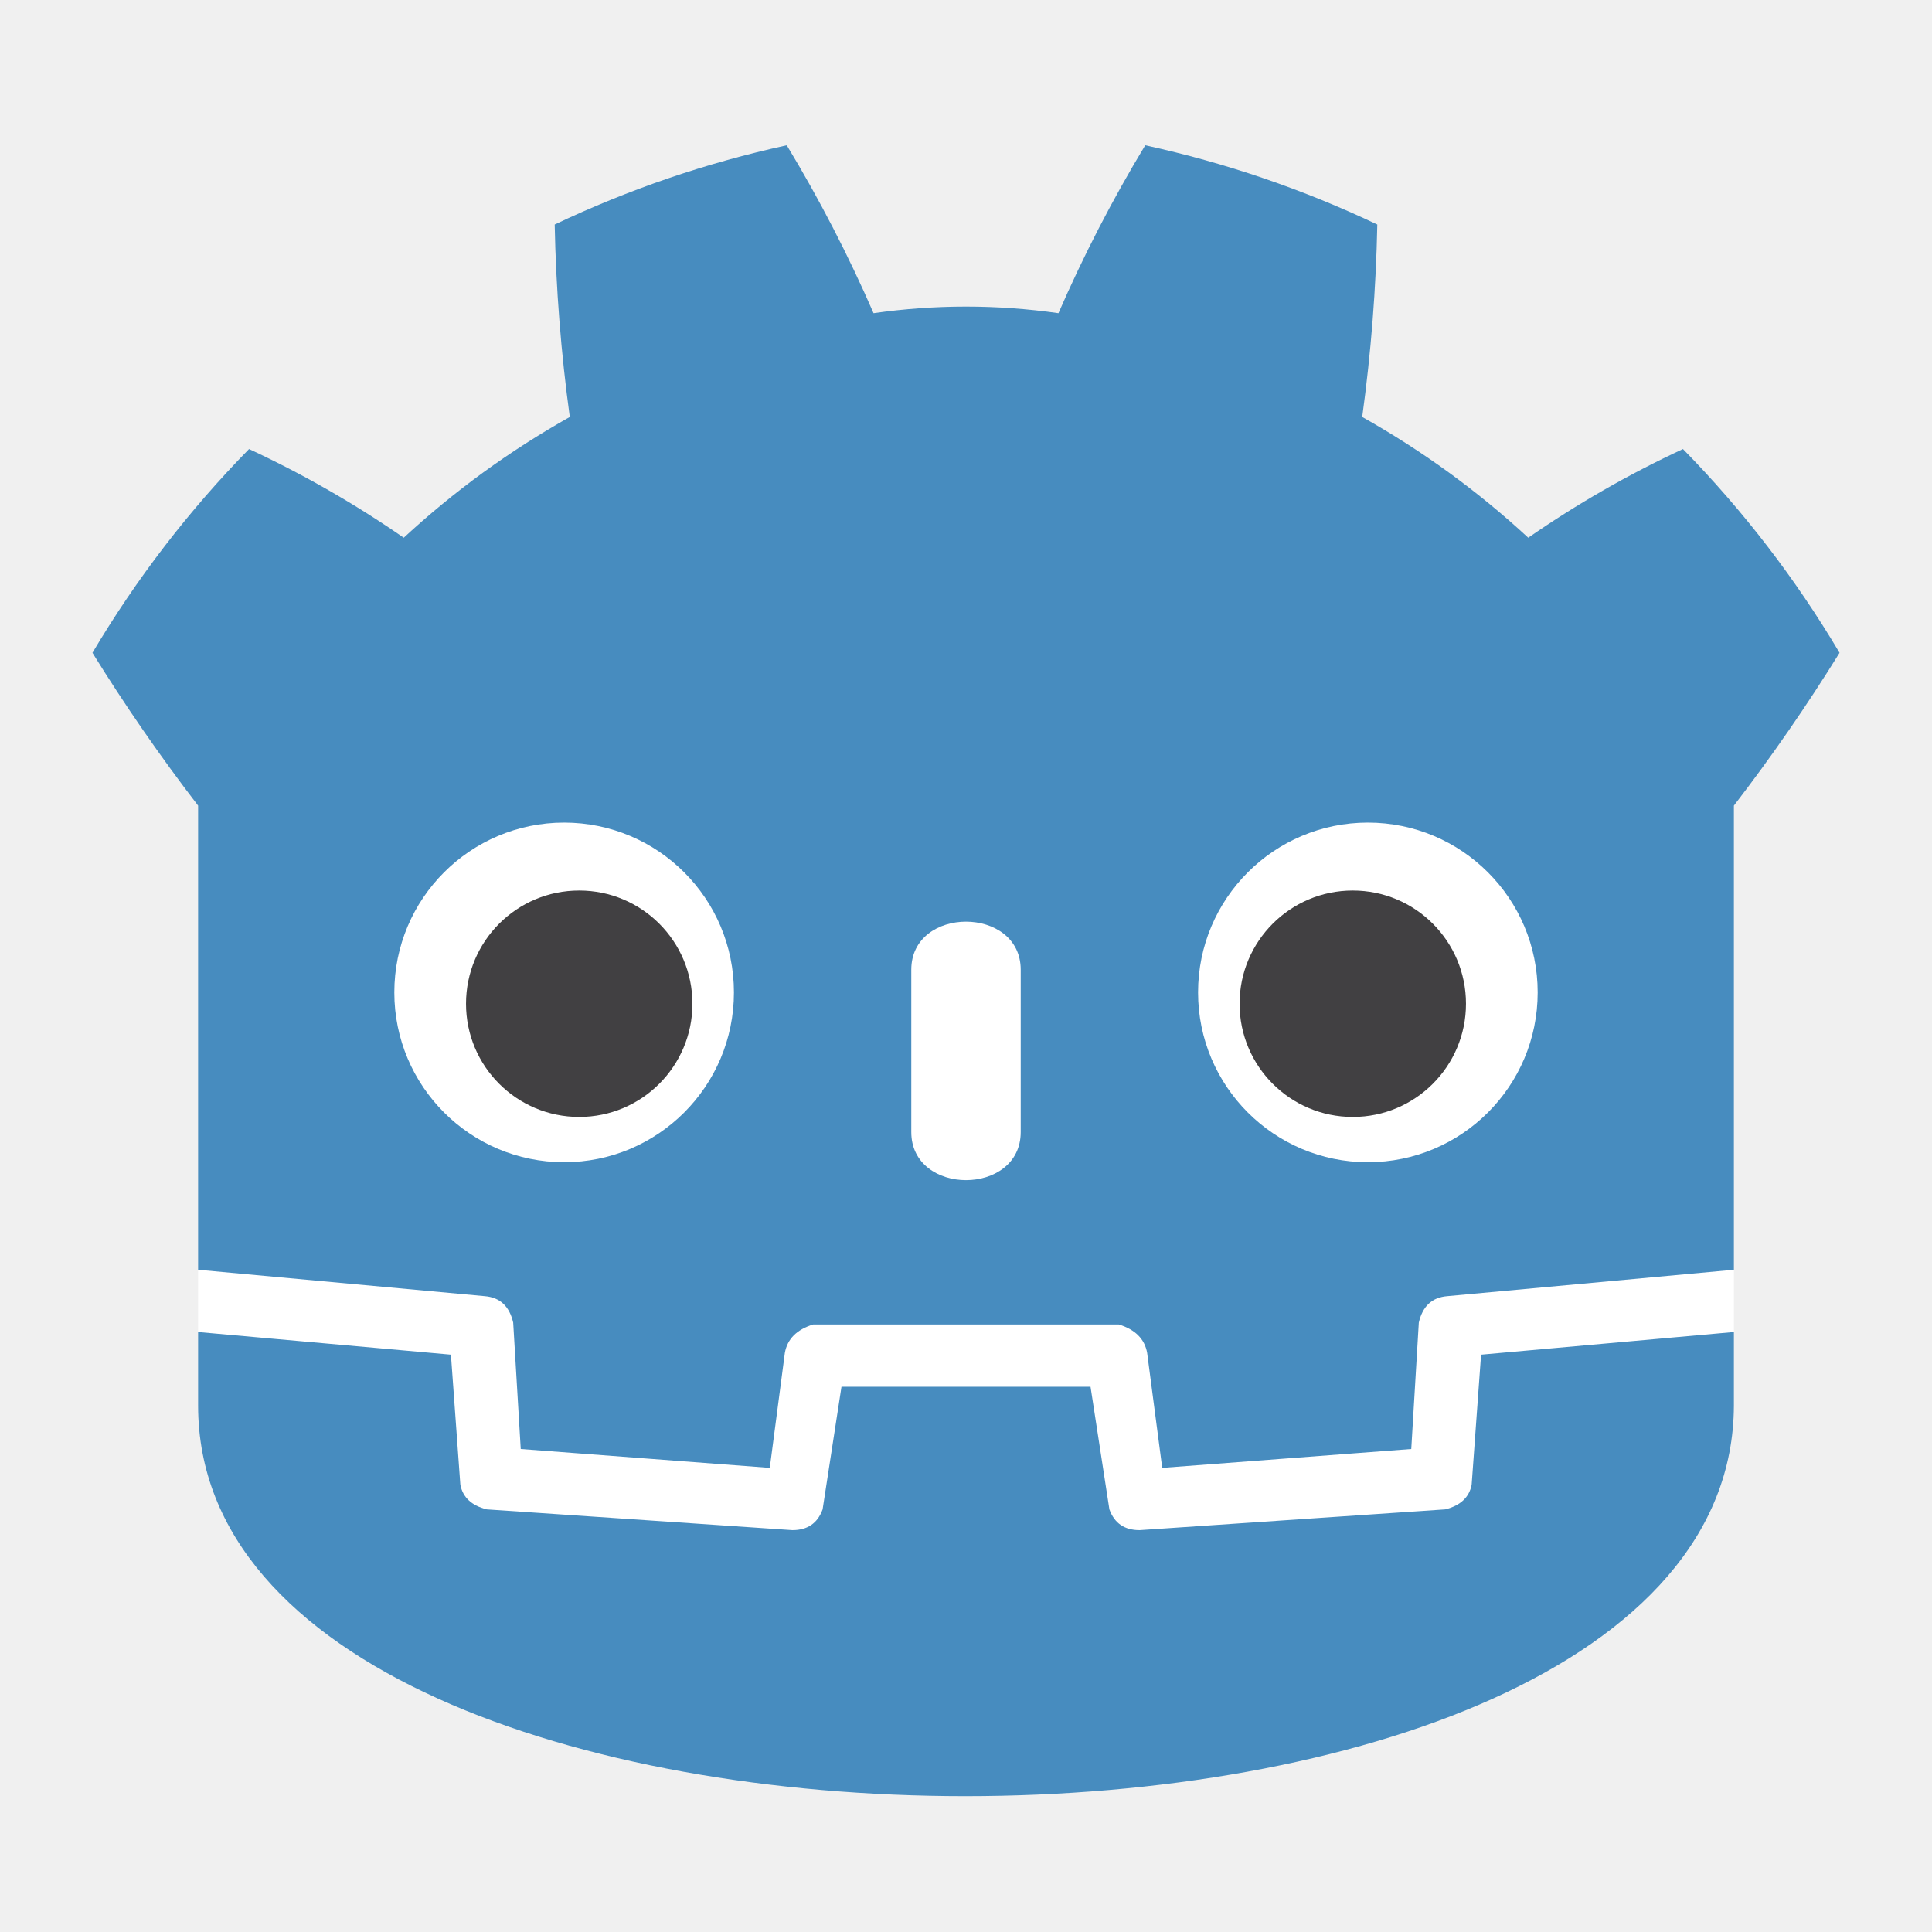
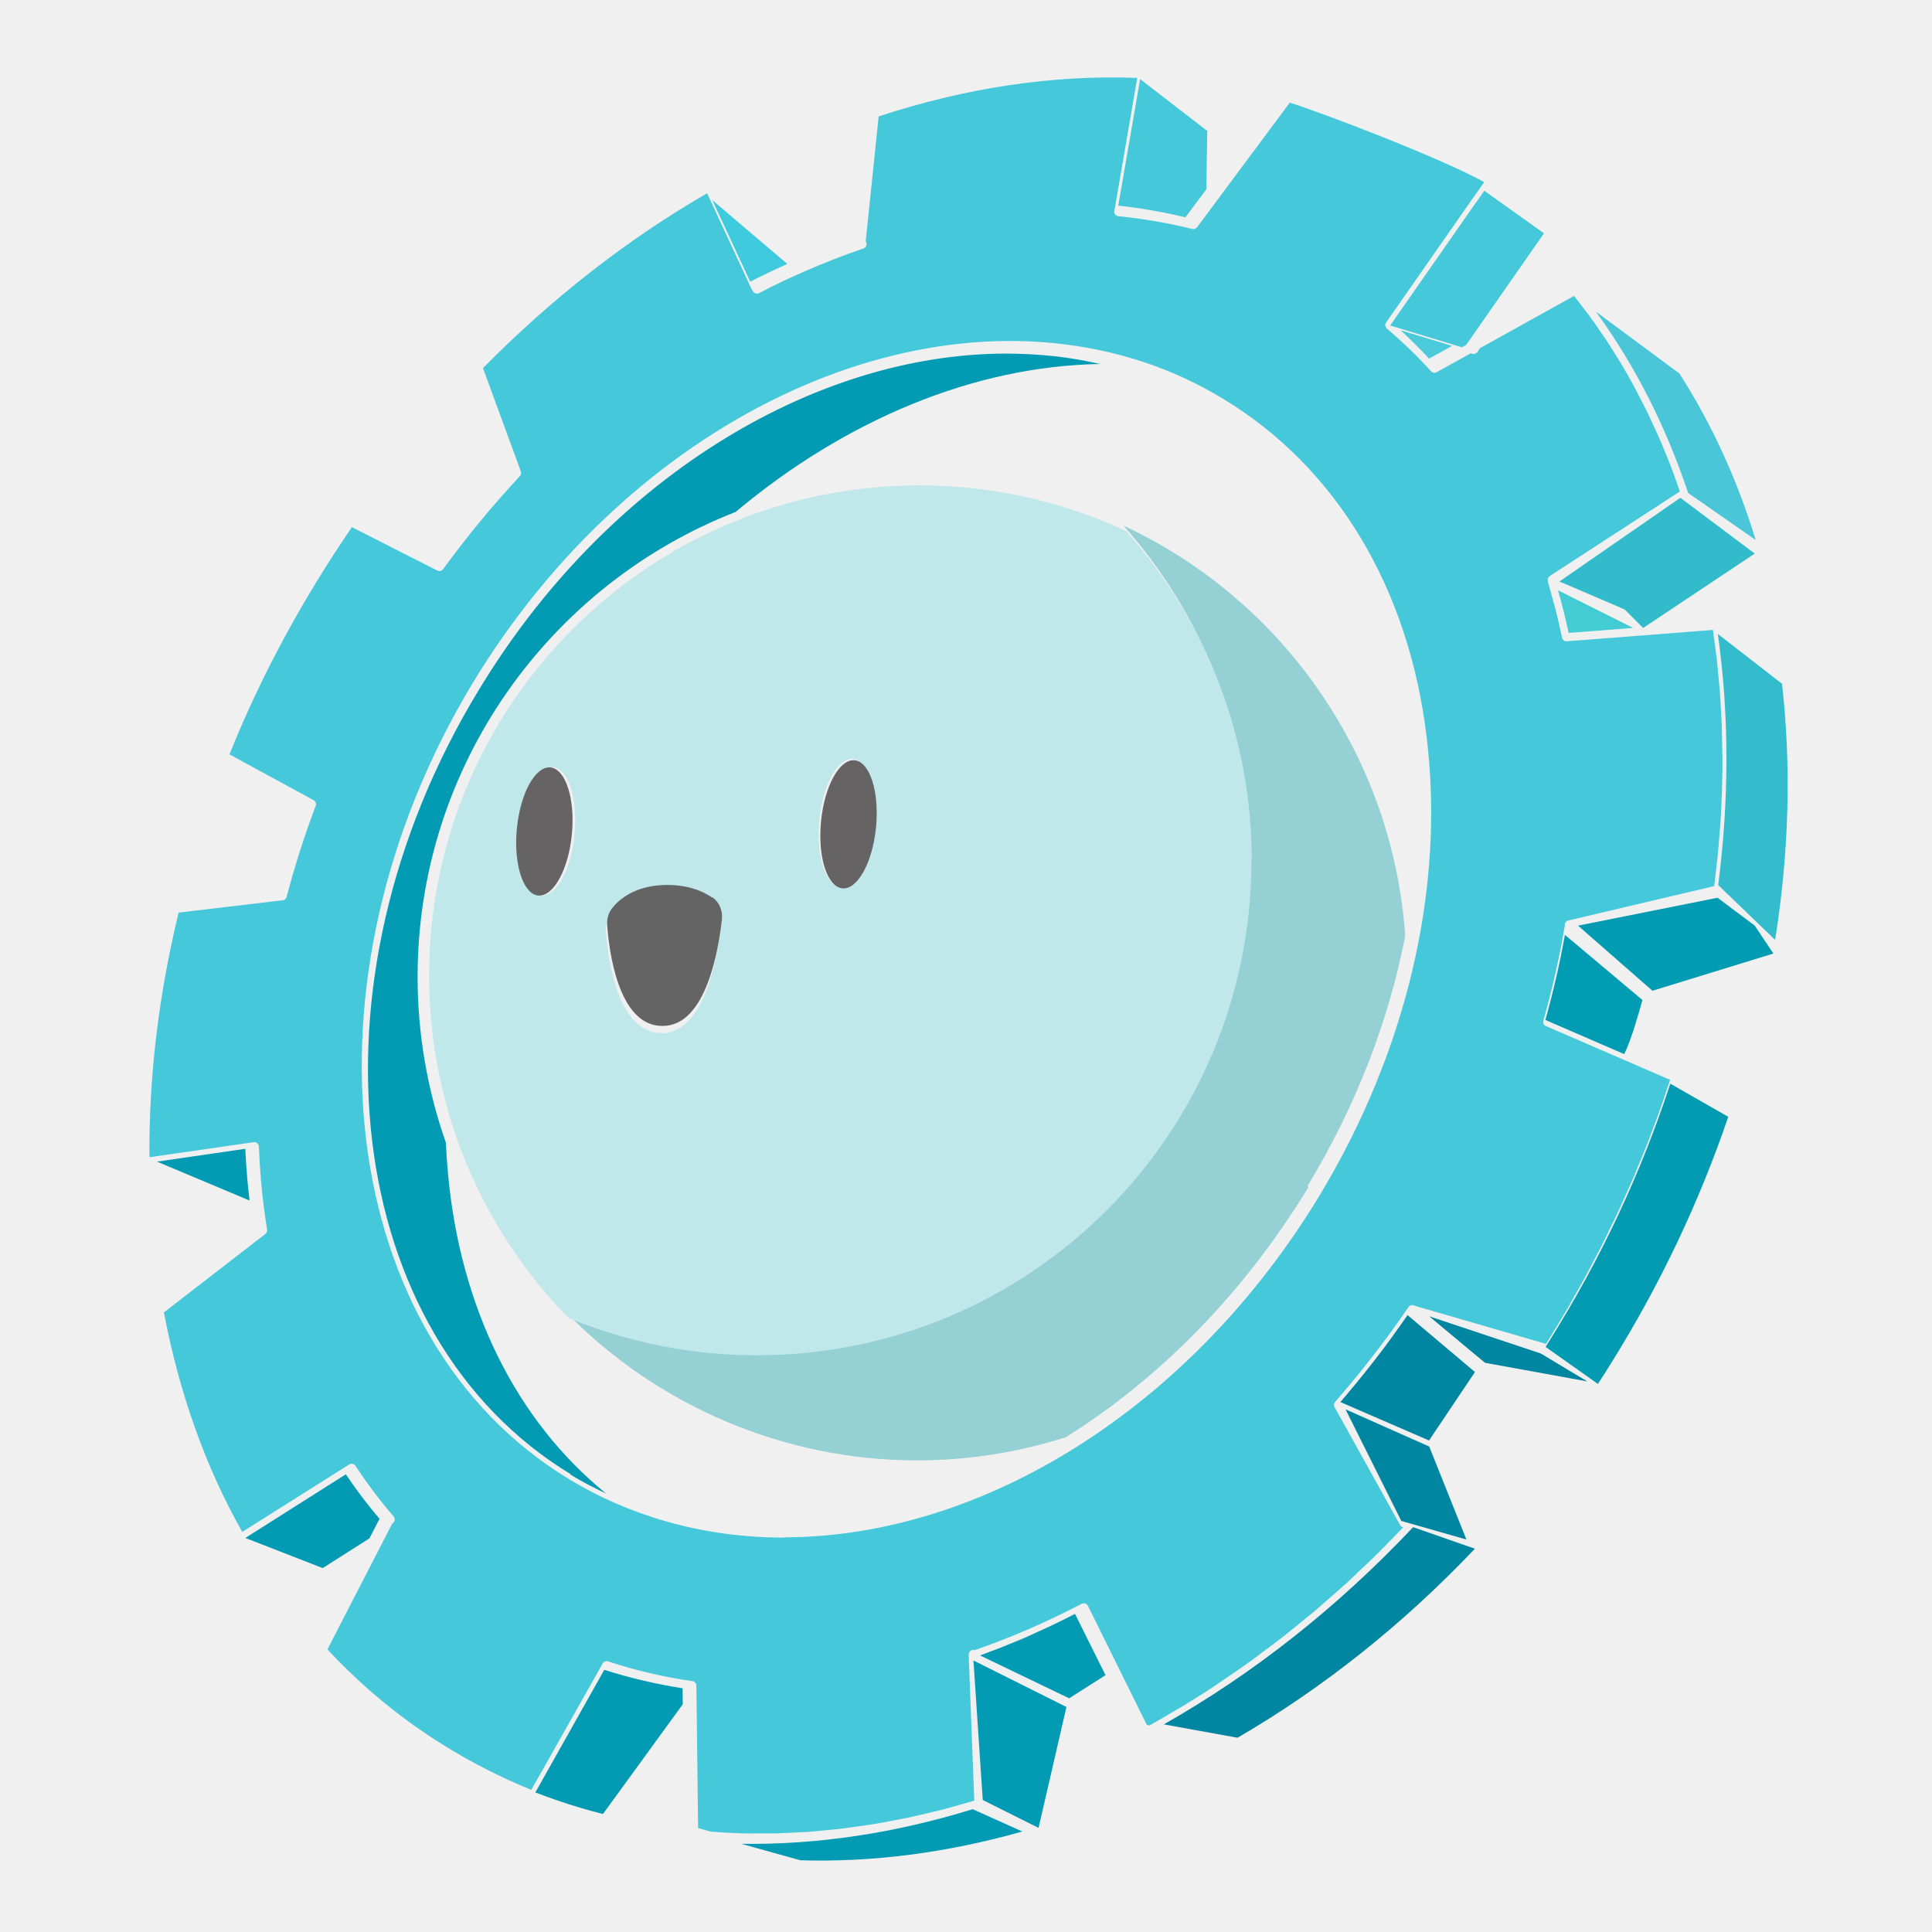
- <svg xmlns="http://www.w3.org/2000/svg" width="1024" height="1024">
-   <g fill="#fff">
-     <path d="M105 673v33q407 354 814 0v-33z" />
-     <path fill="#478cbf" d="m105 673 152 14q12 1 15 14l4 67 132 10 8-61q2-11 15-15h162q13 4 15 15l8 61 132-10 4-67q3-13 15-14l152-14V427q30-39 56-81-35-59-83-108-43 20-82 47-40-37-88-64 7-51 8-102-59-28-123-42-26 43-46 89-49-7-98 0-20-46-46-89-64 14-123 42 1 51 8 102-48 27-88 64-39-27-82-47-48 49-83 108 26 42 56 81zm0 33v39c0 276 813 276 814 0v-39l-134 12-5 69q-2 10-14 13l-162 11q-12 0-16-11l-10-65H446l-10 65q-4 11-16 11l-162-11q-12-3-14-13l-5-69z" />
-     <path d="M483 600c0 34 58 34 58 0v-86c0-34-58-34-58 0z" />
-     <circle cx="725" cy="526" r="90" />
-     <circle cx="299" cy="526" r="90" />
-   </g>
-   <g fill="#414042">
-     <circle cx="307" cy="532" r="60" />
-     <circle cx="717" cy="532" r="60" />
-   </g>
+ <svg xmlns="http://www.w3.org/2000/svg" xml:space="preserve" width="1024" height="1024">
+   <path fill="none" d="M161 136c-2.67-1.61-5.51-2.92-8.44-3.89-13.7-.84-27.9 4.27-40.2 13.8 5.24-1.71 10.8-2.65 16.6-2.65 7.51 0 14.8 1.52 21.6 4.52 17.2 7.59 29.1 23.5 31.6 41.8.86-6.01.97-12 .27-17.8-1.91-15.9-9.52-28.6-21.4-35.8zM142 249c-4.04.97-8.25 1.5-12.6 1.5-14.8 0-29.1-6.2-39.2-17-4.36-4.66-7.8-9.99-10.2-15.7v.03c1.5 15.8 8.54 28.6 19.8 36.1 13.4 4.75 28.5 2.61 42.2-4.92z" class="st26" transform="translate(-150 -456)scale(4.93)" />
+   <path fill="#039bb3" d="m91.7 251c0.62 0.37 1.24 0.73 1.88 1.07 0.21 0.11 0.42 0.21 0.64 0.32 0.43 0.22 0.85 0.44 1.29 0.64 0.02 0.01 0.05 0.02 0.07 0.03-9.66-7.85-15.7-20-17-34.5-0.1-1.07-0.17-2.15-0.22-3.23-1.99-5.66-3.04-11.7-3.04-17.8 0-22.7 14.2-42.2 34.2-50 11.8-9.9 25.7-15.7 39.2-15.9-0.11-0.02-0.22-0.05-0.32-0.07-0.6-0.13-1.2-0.25-1.8-0.36-0.19-0.03-0.38-0.07-0.57-0.1-0.74-0.12-1.48-0.23-2.22-0.31-0.11-0.01-0.23-0.02-0.34-0.03-0.65-0.07-1.3-0.12-1.96-0.16-0.2-0.01-0.41-0.02-0.61-0.03-0.76-0.04-1.52-0.06-2.28-0.06-20.9 0-43.2 13.7-56.8 36.3-19.1 31.5-14.6 69.3 10 84.2z" class="st27" transform="translate(-150 -456)scale(4.93)" />
+   <path fill="#95d0d4" d="m171 220c5.18-8.56 8.73-17.7 10.5-26.9-1.31-19-12.9-36-30.3-44.1 8.4 9.4 13.5 21.8 13.5 35.4 0 29.4-23.8 53.2-53.2 53.2-7.17 0-14-1.43-20.2-4 9.87 10.1 23.5 15.9 37.7 15.9 5.56 0 10.9-0.87 16-2.48 10-6.25 19.1-15.4 26.1-26.9z" transform="translate(-150 -456)scale(4.93)" />
+   <path fill="#c0e7ea" d="m165 185c0-13.6-5.11-26-13.5-35.4-0.34-0.16-0.69-0.33-1.04-0.48-6.7-2.94-13.8-4.44-21.2-4.44-29.1 0-52.7 23.6-52.7 52.7 0 13.4 5.04 26.2 14.2 36 0.26 0.28 0.54 0.54 0.81 0.82 6.24 2.57 13.1 4 20.2 4 29.4 0.01 53.2-23.8 53.2-53.2zm-46.5-4.29c0.36-3.8 1.97-6.76 3.61-6.61 1.63 0.15 2.67 3.36 2.31 7.16s-1.97 6.76-3.61 6.61c-1.63-0.15-2.66-3.36-2.31-7.16zm-26.3 1.44c-0.36 3.8-1.97 6.76-3.61 6.61-1.63-0.15-2.67-3.36-2.31-7.16s1.97-6.76 3.61-6.61c1.63 0.15 2.67 3.35 2.31 7.16zm9.38 21.4c-4.84 0.04-5.82-8.21-6.01-10.9-0.05-0.65 0.15-1.29 0.57-1.8 0.78-0.95 2.39-2.29 5.38-2.44 2.63-0.13 4.35 0.64 5.35 1.35 0.75 0.52 1.13 1.43 1.03 2.33-0.34 3.23-1.67 11.4-6.32 11.5z" transform="translate(-150 -456)scale(4.93)" />
+   <path fill="#666364" d="M89.6 175c-1.63-.15-3.25 2.81-3.61 6.61s.68 7.01 2.31 7.16 3.25-2.81 3.61-6.61-.68-7-2.31-7.16zM121 188c1.63.15 3.25-2.81 3.61-6.61s-.68-7.01-2.31-7.16c-1.63-.15-3.25 2.81-3.61 6.61-.36 3.8.67 7.01 2.31 7.16z" class="st5" transform="translate(-150 -456)scale(4.93)" />
+   <path fill="#646464" d="m107 189c-1.01-0.7-2.73-1.47-5.35-1.35-2.99 0.14-4.61 1.49-5.38 2.44-0.41 0.51-0.61 1.14-0.57 1.8 0.19 2.7 1.16 11 6.01 10.9 4.65-0.04 5.98-8.25 6.33-11.5 0.09-0.92-0.29-1.82-1.04-2.34z" transform="translate(-150 -456)scale(4.93)" />
+   <path fill="#45c8da" d="m153 101-2.35 13.6c2.44 0.27 4.86 0.69 7.22 1.26l2.27-3.04c-0.01-0.05-0.02-0.1-0.02-0.15l0.1-6.1z" class="st29" transform="translate(-150 -456)scale(4.93)" />
+   <path fill="#039bb3" d="m56.8 216-9.5 1.38 9.95 4.18c-.06-.51-.11-1.04-.16-1.56-.03-.31-.07-.62-.09-.94-.09-1.02-.16-2.03-.2-3.06zM67.6 251l-10.8 6.84 8.32 3.24 4.97-3.16c.02-.01.03-.02.05-.03l1.09-2.11c-1.26-1.47-2.48-3.08-3.62-4.78z" class="st27" transform="translate(-150 -456)scale(4.93)" />
+   <path fill="#45c8da" d="m190 113-0.85 1.22c-0.02 0.03-0.04 0.05-0.06 0.07l-9.21 13.2 7.71 2.34 0.46-0.25 8.37-12z" class="st29" transform="translate(-150 -456)scale(4.93)" />
+   <path fill="#32bbcb" d="M214 160 226 152 218 146 205 155 212 158z" transform="translate(-184.116 -455.948)scale(4.93)" />
+   <path fill="#019cb2" d="M215 199 228 195 226 192 222 189 207 192z" transform="translate(-184.116 -455.948)scale(4.93)" />
+   <path fill="#0086a1" d="M197 239 208 241 203 238 191 234z" class="st32" transform="translate(-184.116 -455.948)scale(4.93)" />
+   <path fill="#039bb3" d="M149 289 152 276 142 271 143 286 147 288z" class="st27" transform="translate(-184.116 -455.948)scale(4.93)" />
+   <path fill="#039bb3" d="m146 266c-0.87 0.45-1.74 0.88-2.62 1.3-0.3 0.14-0.6 0.27-0.9 0.41-0.58 0.27-1.17 0.54-1.75 0.8-0.36 0.16-0.73 0.31-1.1 0.46-0.53 0.22-1.06 0.44-1.59 0.65-0.39 0.15-0.78 0.3-1.17 0.44-0.36 0.14-0.72 0.28-1.08 0.41l9.58 4.61 3.91-2.49z" class="st27" transform="translate(-150 -456)scale(4.93)" />
+   <path fill="#0086a1" d="M195 258 191 248 182 244 188 256z" class="st32" transform="translate(-184.116 -455.948)scale(4.93)" />
+   <path fill="#0086a1" d="m189 240-7.25-6.12c-0.46 0.67-0.93 1.33-1.41 1.99-0.1 0.13-0.19 0.27-0.28 0.4-0.6 0.82-1.21 1.63-1.83 2.43-0.12 0.16-0.25 0.32-0.38 0.48-0.5 0.63-0.99 1.26-1.5 1.88-0.22 0.27-0.44 0.52-0.66 0.79-0.39 0.46-0.77 0.93-1.16 1.38l9.53 4.13z" class="st32" transform="translate(-150 -456)scale(4.93)" />
+   <path fill="#45c8da" d="m154 278c0.88-0.49 1.75-1 2.62-1.52 0.34-0.2 0.69-0.39 1.03-0.6 1.23-0.75 2.45-1.52 3.65-2.32 0.29-0.19 0.56-0.39 0.85-0.59 0.91-0.62 1.83-1.24 2.73-1.89 0.45-0.32 0.89-0.67 1.33-1 0.73-0.54 1.45-1.07 2.17-1.63 0.49-0.39 0.98-0.79 1.47-1.19 0.65-0.53 1.31-1.05 1.95-1.59 0.51-0.43 1.01-0.88 1.51-1.32 0.61-0.53 1.22-1.06 1.83-1.61 0.51-0.47 1.01-0.95 1.51-1.43 0.58-0.55 1.17-1.09 1.74-1.66 0.5-0.49 0.99-1 1.48-1.5 0.47-0.48 0.95-0.96 1.42-1.45l-0.07-0.02c-0.12-0.04-0.21-0.12-0.27-0.23l-7-12.6c-0.05-0.07-0.09-0.15-0.1-0.23-0.02-0.14 0.01-0.29 0.1-0.4 2.82-3.21 5.47-6.64 7.9-10.2 0.15-0.22 0.44-0.28 0.67-0.14l14.1 4.09c0.07-0.11 0.15-0.22 0.22-0.33l0.15-0.24c0.69-1.11 1.37-2.23 2.03-3.36 0.23-0.4 0.45-0.8 0.67-1.2 0.42-0.73 0.84-1.47 1.24-2.21 0.26-0.47 0.5-0.95 0.75-1.43 0.36-0.67 0.72-1.34 1.06-2.02 0.25-0.5 0.49-1 0.73-1.51 0.32-0.66 0.65-1.32 0.96-1.99 0.24-0.51 0.46-1.02 0.69-1.53 0.3-0.66 0.61-1.33 0.89-1.99 0.22-0.52 0.43-1.04 0.64-1.56 0.28-0.67 0.56-1.33 0.82-2 0.21-0.52 0.39-1.04 0.59-1.57 0.26-0.68 0.52-1.35 0.76-2.03 0.19-0.52 0.36-1.05 0.54-1.58 0.21-0.61 0.42-1.22 0.62-1.83l-13.3-5.76c-0.26-0.08-0.41-0.35-0.33-0.61 0.25-0.87 0.48-1.73 0.7-2.6v-0.01c0.22-0.86 0.43-1.72 0.62-2.57 0.03-0.13 0.05-0.26 0.08-0.39 0.16-0.73 0.32-1.45 0.46-2.17 0.05-0.24 0.09-0.47 0.13-0.7 0.11-0.59 0.22-1.18 0.32-1.76-0.01-0.06-0.01-0.11 0-0.17 0.04-0.19 0.17-0.35 0.36-0.39l15.7-3.7c0.09-0.7 0.17-1.4 0.24-2.1 0.05-0.44 0.11-0.88 0.15-1.31 0.08-0.82 0.14-1.64 0.2-2.46 0.03-0.37 0.07-0.74 0.09-1.11 0.07-1.09 0.12-2.18 0.15-3.26 0-0.09 0.01-0.19 0.01-0.28 0.04-1.18 0.05-2.36 0.04-3.53 0-0.27-0.01-0.54-0.02-0.82-0.01-0.89-0.03-1.78-0.06-2.67-0.02-0.42-0.05-0.83-0.07-1.24-0.04-0.73-0.07-1.47-0.13-2.2-0.04-0.48-0.09-0.95-0.13-1.43-0.06-0.66-0.12-1.32-0.19-1.98-0.06-0.51-0.13-1.02-0.2-1.53-0.07-0.54-0.14-1.08-0.22-1.62l-15.7 1.22h-0.04c-0.03 0-0.05-0.01-0.07-0.01-0.03 0-0.06-0.01-0.09-0.02-0.01 0-0.02-0.01-0.04-0.02-0.09-0.04-0.17-0.1-0.22-0.19-0.03-0.05-0.05-0.1-0.06-0.16-0.22-1.03-0.45-2.06-0.71-3.06-0.11-0.44-0.24-0.86-0.36-1.3-0.15-0.56-0.3-1.12-0.46-1.66v-0.02c-0.02-0.08-0.02-0.17 0-0.26v-0.02c0.01-0.02 0-0.04 0.01-0.05s0.01-0.03 0.02-0.04c0.03-0.06 0.08-0.1 0.12-0.14 0.02-0.02 0.03-0.04 0.05-0.06l14-9.1c-0.15-0.44-0.3-0.87-0.46-1.3-0.16-0.46-0.33-0.92-0.5-1.37-0.21-0.55-0.43-1.08-0.66-1.62-0.17-0.43-0.34-0.86-0.53-1.28-0.24-0.56-0.5-1.11-0.76-1.67-0.18-0.38-0.35-0.77-0.53-1.15-0.3-0.62-0.62-1.23-0.94-1.84-0.16-0.3-0.3-0.6-0.46-0.9-0.48-0.9-0.99-1.78-1.5-2.65-0.07-0.11-0.14-0.22-0.21-0.33-0.46-0.75-0.92-1.5-1.41-2.23-0.2-0.3-0.41-0.59-0.61-0.88-0.36-0.53-0.73-1.07-1.11-1.59-0.25-0.34-0.5-0.66-0.76-0.99-0.31-0.41-0.62-0.82-0.94-1.22l-10.1 5.61-0.29 0.42c-0.12 0.17-0.34 0.25-0.55 0.19l-0.17-0.05-3.58 1.98c-0.05 0.04-0.1 0.07-0.16 0.09-0.02 0.01-0.03 0.01-0.05 0.01-0.04 0.01-0.07 0.02-0.11 0.02h-0.01c-0.04 0-0.08-0.01-0.12-0.03-0.02-0.01-0.05-0.01-0.07-0.02-0.06-0.03-0.12-0.07-0.16-0.12-1.48-1.63-3.08-3.18-4.75-4.59-0.21-0.17-0.23-0.48-0.07-0.69l0.08-0.1 9.63-13.8c0.02-0.03 0.04-0.05 0.06-0.07l0.76-1.09c-4.66-2.59-17.5-7.48-20.9-8.54l-9.97 13.4c-0.12 0.16-0.33 0.23-0.52 0.18-2.58-0.64-5.25-1.1-7.93-1.37-0.14-0.01-0.26-0.08-0.35-0.19-0.08-0.11-0.12-0.25-0.09-0.38l2.46-14.3c-9.08-0.34-18.4 1.05-27.8 4.14l-1.39 13.4 0.06 0.17c0.09 0.26-0.05 0.54-0.31 0.63-2.18 0.74-4.32 1.58-6.37 2.48-1.61 0.7-3.24 1.47-4.85 2.32-0.07 0.04-0.14 0.05-0.21 0.05h-0.02c-0.01 0-0.03-0.01-0.04-0.01-0.06-0.01-0.12-0.02-0.17-0.05l-0.06-0.03c-0.07-0.04-0.13-0.1-0.17-0.17l-0.23-0.43-4.68-10.1c-8.63 4.99-16.7 11.3-24.1 18.8l4.07 11.1c0.06 0.18 0.02 0.37-0.1 0.51-2.93 3.15-5.71 6.51-8.25 10-0.13 0.18-0.36 0.25-0.57 0.17-0.02-0.01-0.12-0.04-0.13-0.05l-9.11-4.63c-1.12 1.64-2.16 3.22-3.16 4.83-3.91 6.27-7.28 12.8-10 19.6l9.04 4.92c0.22 0.12 0.31 0.38 0.23 0.61-1.21 3.18-2.26 6.47-3.12 9.76-0.05 0.2-0.21 0.37-0.42 0.39l-11.2 1.33c-2.14 8.81-3.2 17.6-3.14 26.3l11.2-1.62c0.14-0.02 0.28 0.02 0.39 0.11s0.17 0.22 0.18 0.36c0.09 2.35 0.28 4.66 0.58 6.86 0.09 0.7 0.19 1.38 0.3 2.07 0.03 0.18-0.04 0.36-0.19 0.47l-10.9 8.43c1.63 8.62 4.46 16.6 8.42 23.6l11.5-7.25c0.23-0.14 0.53-0.08 0.68 0.15 1.27 1.94 2.65 3.77 4.09 5.43 0.09 0.1 0.13 0.23 0.12 0.37s-0.07 0.26-0.18 0.34l-0.1 0.09-6.95 13.5c3.7 3.98 7.89 7.45 12.5 10.3 3.01 1.88 6.18 3.49 9.42 4.8l7.62-13.5c0.09-0.26 0.37-0.4 0.63-0.31 2.97 0.98 6.02 1.69 9.06 2.12 0.24 0.03 0.42 0.24 0.43 0.48l0.03 2.31v0.01l0.16 13 1.39 0.39c1.16 0.09 2.32 0.15 3.48 0.18 0.59 0.02 1.18 0 1.78 0 0.58 0 1.15 0.01 1.73 0 0.67-0.02 1.34-0.06 2.01-0.09 0.51-0.03 1.03-0.04 1.54-0.08 0.63-0.04 1.26-0.12 1.89-0.18 0.57-0.05 1.13-0.1 1.7-0.17 0.59-0.07 1.19-0.17 1.78-0.25 0.61-0.09 1.22-0.16 1.83-0.27 0.57-0.09 1.14-0.21 1.71-0.32 0.64-0.12 1.28-0.23 1.92-0.37 0.56-0.12 1.12-0.26 1.68-0.39 0.65-0.15 1.3-0.3 1.96-0.47 0.56-0.15 1.13-0.31 1.69-0.47 0.53-0.15 1.07-0.3 1.6-0.46l-0.6-15.6v-0.11c0-0.17 0.09-0.33 0.24-0.42 0.12-0.08 0.27-0.09 0.41-0.05 3.9-1.35 7.76-3.03 11.5-4.98 0.12-0.06 0.26-0.07 0.38-0.03 0.13 0.04 0.23 0.13 0.29 0.25l6.33 12.8zm-39.3-20.2c-5.23 0-10.4-0.84-15.3-2.59-2.68-0.94-5.29-2.18-7.76-3.67-25.1-15.2-29.7-53.6-10.4-85.6 17-28.1 47.2-42.6 71.9-34.6 0.02 0 0.05 0.01 0.07 0.02 3.02 0.99 5.96 2.34 8.71 4.01 12.2 7.37 20 20.4 21.9 36.5 1.94 16.2-2.16 33.6-11.5 49.1-13.9 23-36.4 36.8-57.6 36.8z" class="st29" transform="translate(-150 -456)scale(4.93)" />
+   <path fill="#3fcadd" d="m107 114 4.08 8.78c1.33-0.68 2.67-1.32 3.99-1.91z" transform="translate(-150 -456)scale(4.93)" />
+   <path fill="#039bb3" d="m95.4 272-7.42 13.2c1.61 0.62 3.22 1.17 4.8 1.64 0.85 0.25 1.68 0.48 2.47 0.68l8.58-11.8-0.02-1.72c-2.82-0.44-5.65-1.1-8.41-1.98z" class="st27" transform="translate(-150 -456)scale(4.93)" />
+   <path fill="#4acada" d="m181 128c1.06 0.97 2.08 1.99 3.06 3.05l2.49-1.37z" transform="translate(-150 -456)scale(4.93)" />
+   <path fill="#039bb3" d="m135 287c-8.41 2.59-16.7 3.84-24.9 3.72l6.26 1.74c0.03 0.01 0.05 0.02 0.08 0.03 7.78 0.24 15.8-0.8 23.9-3.09z" class="st27" transform="translate(-150 -456)scale(4.93)" />
+   <path fill="#0086a1" d="m189 259-6.65-2.32c-8.08 8.57-17.1 15.7-26.8 21.2l7.92 1.44c9.24-5.37 17.8-12.2 25.5-20.3z" class="st32" transform="translate(-150 -456)scale(4.93)" />
+   <path fill="#009cb3" d="m207 200-8.33-7c-0.54 3.01-1.24 6.08-2.1 9.15l8.47 3.67c0.74-1.4 1.68-4.79 1.96-5.82z" transform="translate(-150 -456)scale(4.93)" />
+   <path fill="#33bccc" d="m222 166-6.89-5.35c1.22 8.66 1.23 17.7 0.04 27l6.12 5.89c1.5-9.42 1.75-18.7 0.73-27.6z" transform="translate(-150 -456)scale(4.93)" />
+   <path fill="#43ccd4" d="m206 160-8.07-4.04c0.42 1.48 0.8 3.01 1.14 4.58z" transform="translate(-150 -456)scale(4.93)" />
+   <path fill="#4ac6d8" d="m202 126c4.19 5.76 7.52 12.3 9.92 19.5l7.26 5.05c-1.98-6.5-4.74-12.5-8.2-17.9z" transform="translate(-150 -456)scale(4.93)" />
+   <path fill="#039bb2" d="m210 209c-3.15 9.63-7.54 19-13.1 27.8l-0.15 0.24c-0.05 0.09-0.11 0.17-0.16 0.26l5.62 3.98c0.48-0.73 0.96-1.47 1.42-2.22 5.28-8.46 9.51-17.4 12.6-26.5z" transform="translate(-150 -456)scale(4.93)" />
</svg>
